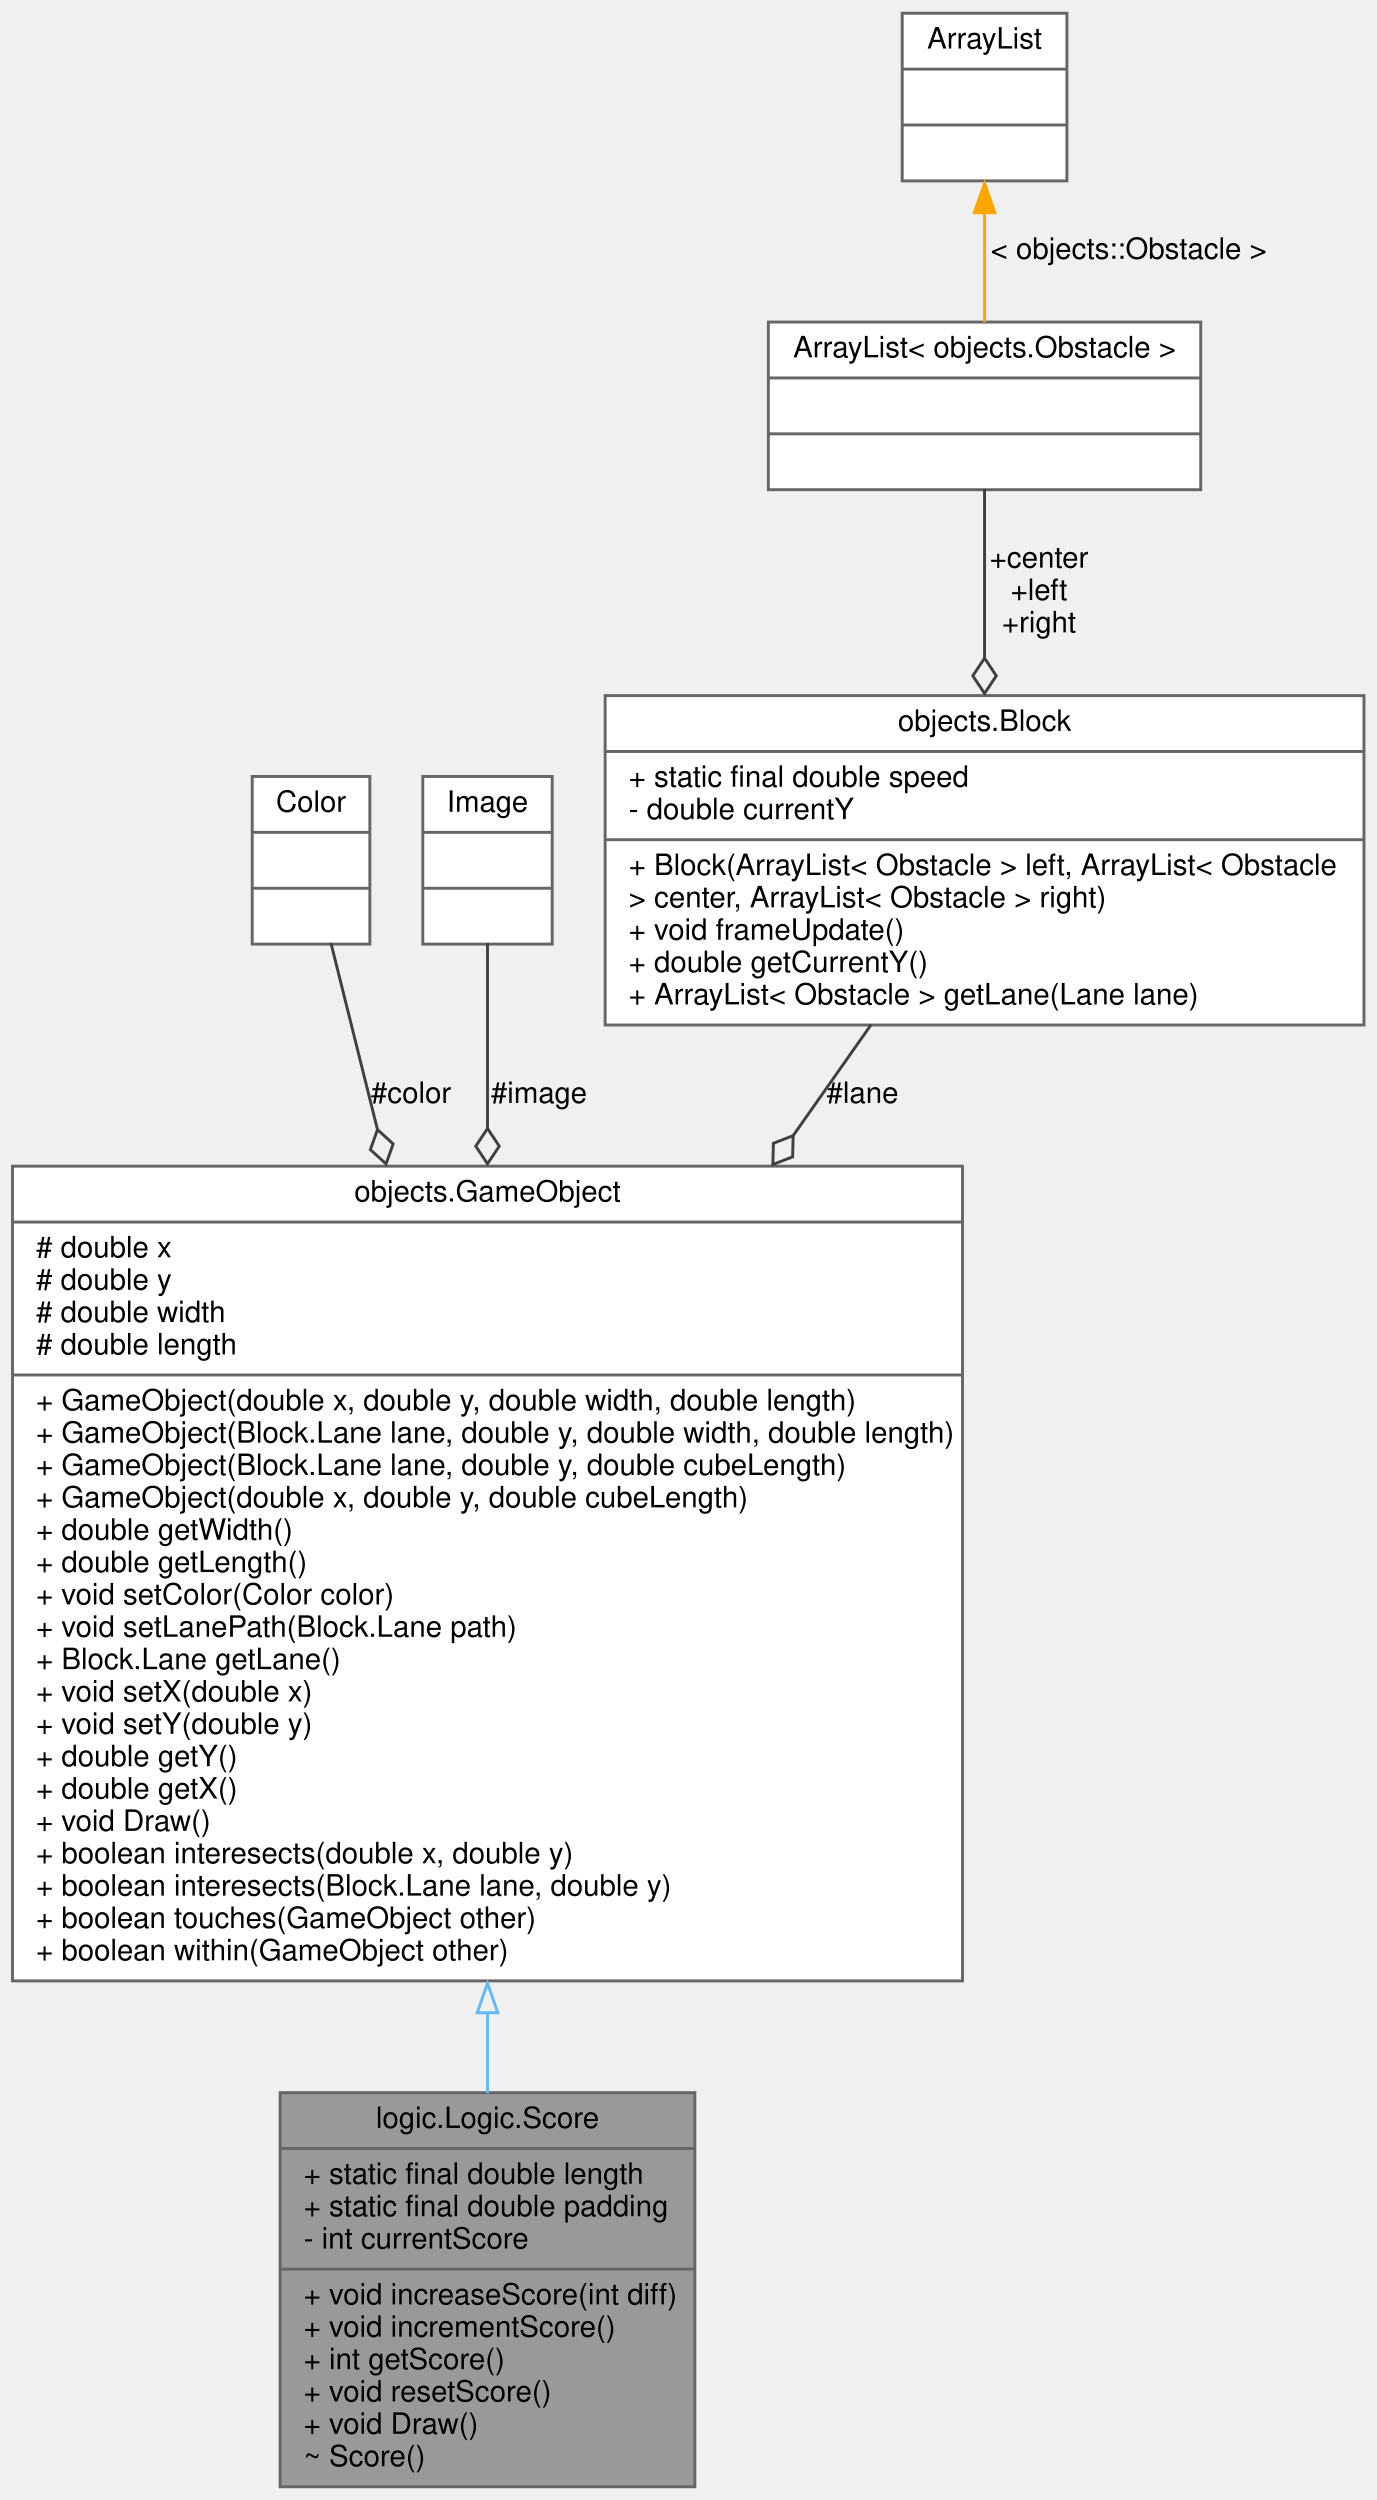
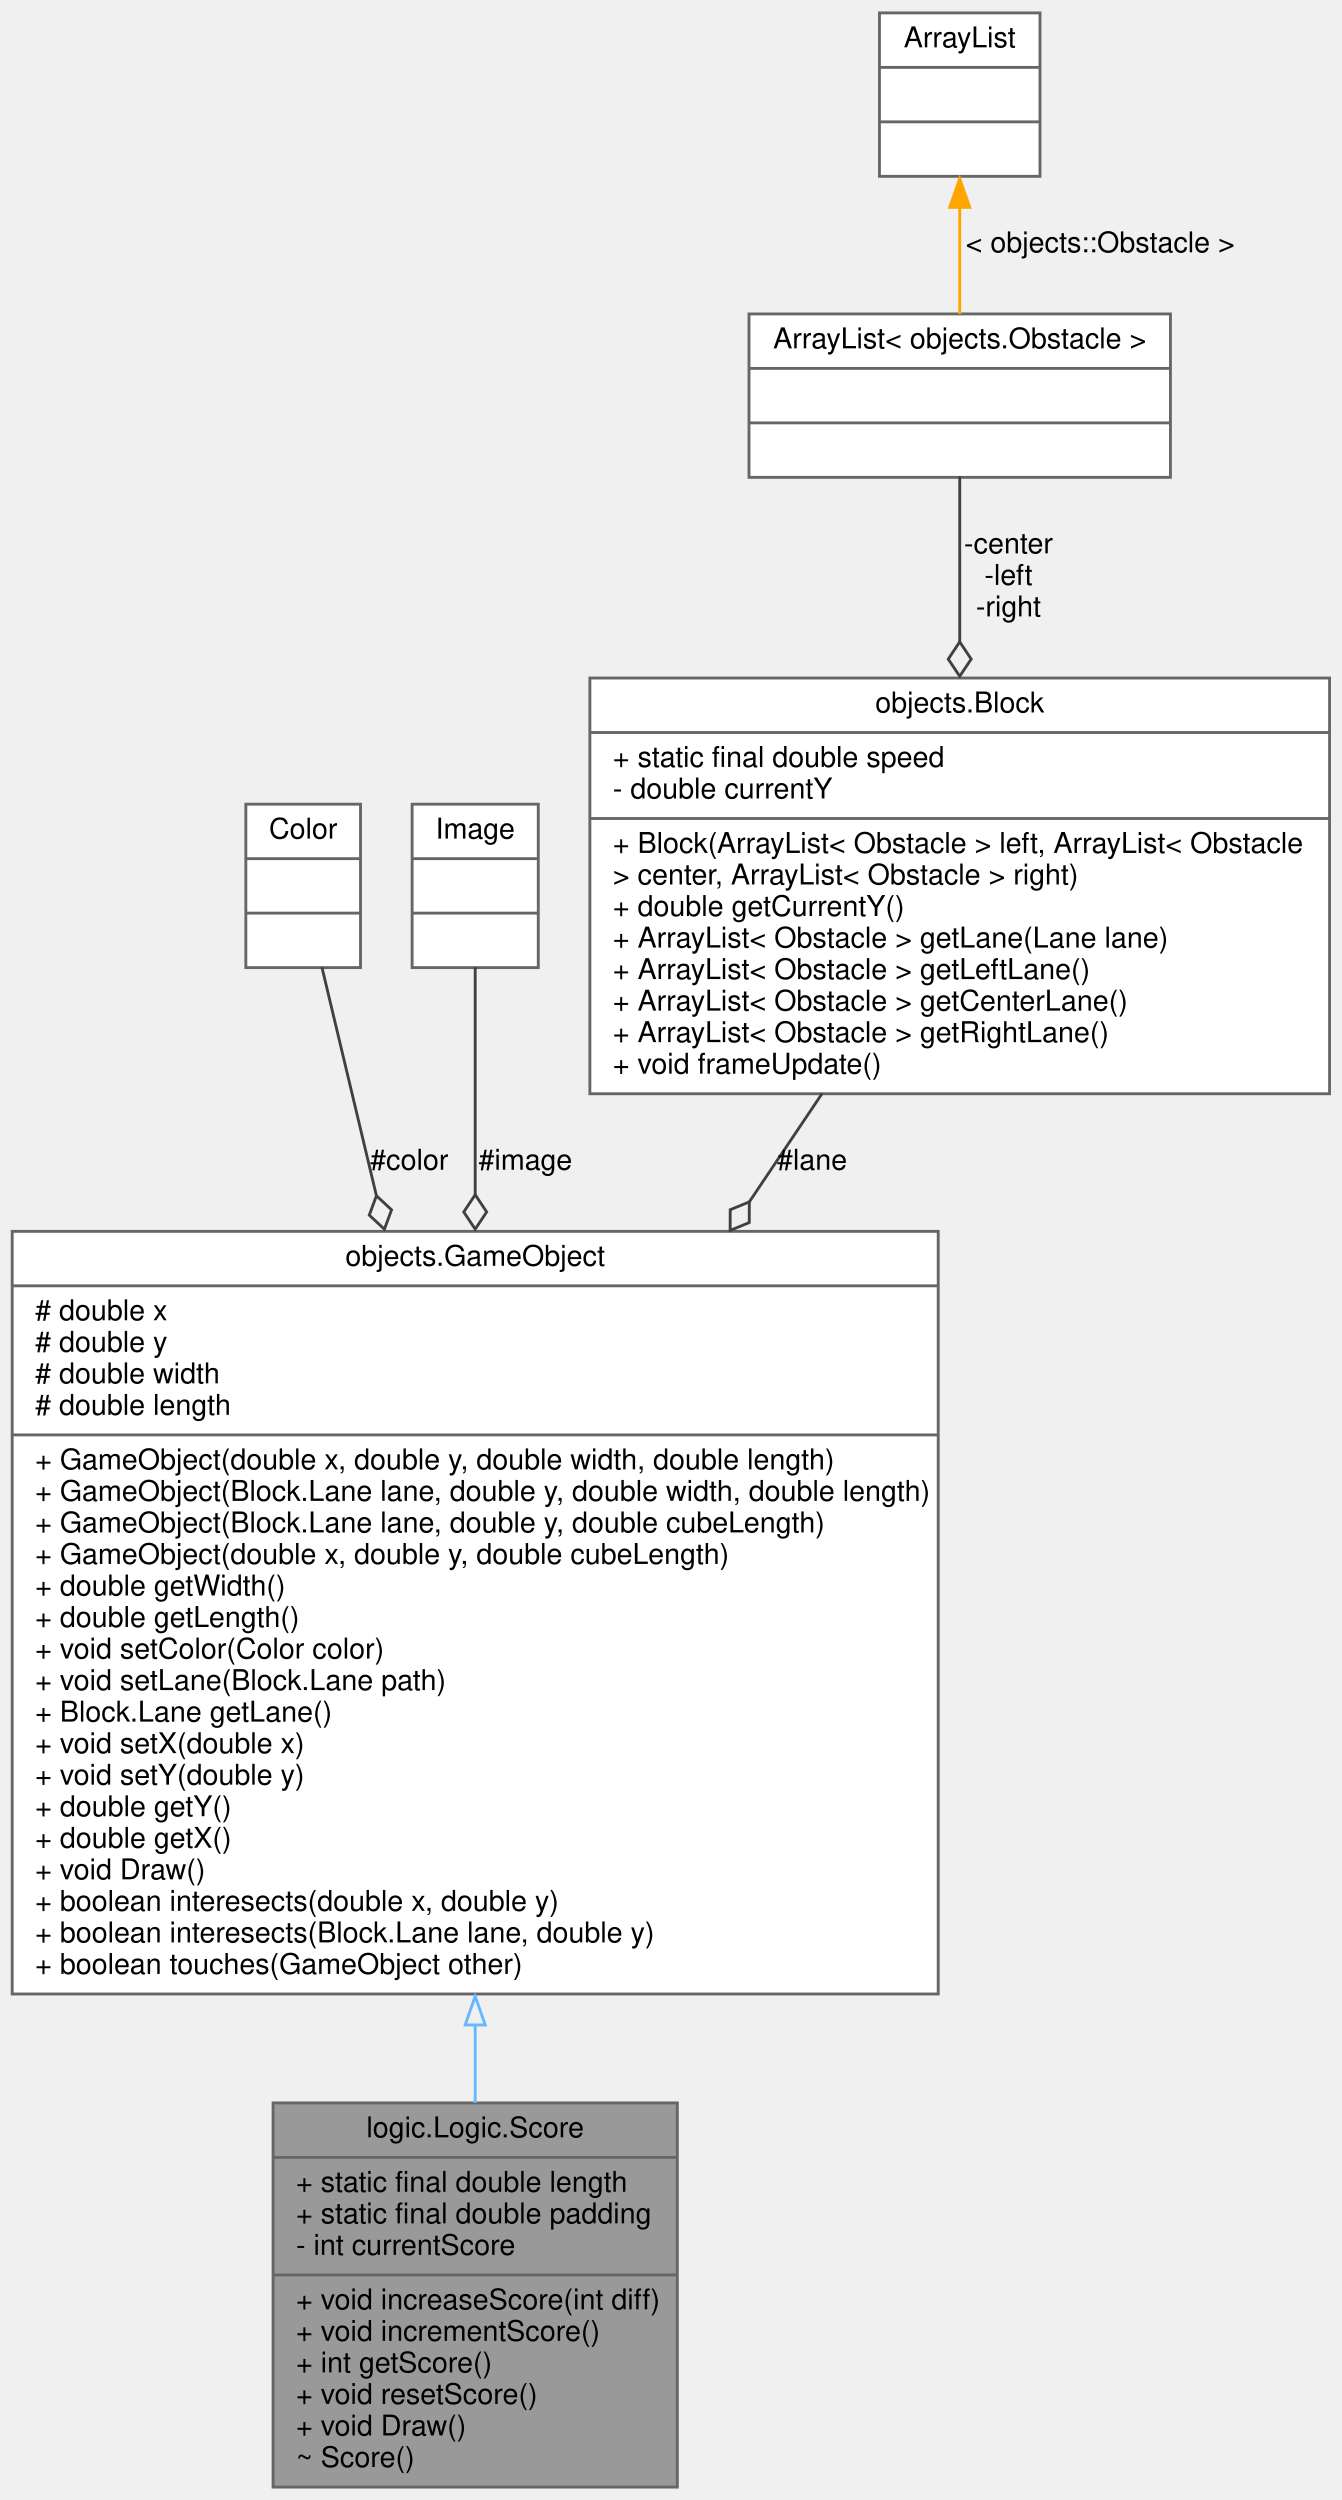
- <svg xmlns="http://www.w3.org/2000/svg" xmlns:xlink="http://www.w3.org/1999/xlink" width="468pt" height="850pt" viewBox="0.00 0.00 467.50 850.00">
-   <g id="graph0" class="graph" transform="scale(1 1) rotate(0) translate(4 846)">
+ <svg xmlns="http://www.w3.org/2000/svg" xmlns:xlink="http://www.w3.org/1999/xlink" width="468pt" height="872pt" viewBox="0.00 0.00 467.50 872.00">
+   <g id="graph0" class="graph" transform="scale(1 1) rotate(0) translate(4 868)">
    <g id="node1" class="node">
      <g id="a_node1">
        <a xlink:title=" ">
          <polygon fill="#999999" stroke="#666666" points="91,-0.5 91,-134.5 232,-134.5 232,-0.5 91,-0.5" />
          <text text-anchor="middle" x="161.5" y="-122.5" font-family="Helvetica,sans-Serif" font-size="10.00">logic.Logic.Score</text>
          <polyline fill="none" stroke="#666666" points="91,-115.5 232,-115.5" />
          <text text-anchor="start" x="99" y="-103.5" font-family="Helvetica,sans-Serif" font-size="10.00">+ static final double length</text>
          <text text-anchor="start" x="99" y="-92.5" font-family="Helvetica,sans-Serif" font-size="10.00">+ static final double padding</text>
          <text text-anchor="start" x="99" y="-81.5" font-family="Helvetica,sans-Serif" font-size="10.00">- int currentScore</text>
          <polyline fill="none" stroke="#666666" points="91,-74.5 232,-74.5" />
          <text text-anchor="start" x="99" y="-62.5" font-family="Helvetica,sans-Serif" font-size="10.00">+ void increaseScore(int diff)</text>
          <text text-anchor="start" x="99" y="-51.5" font-family="Helvetica,sans-Serif" font-size="10.00">+ void incrementScore()</text>
          <text text-anchor="start" x="99" y="-40.5" font-family="Helvetica,sans-Serif" font-size="10.00">+ int getScore()</text>
          <text text-anchor="start" x="99" y="-29.5" font-family="Helvetica,sans-Serif" font-size="10.00">+ void resetScore()</text>
          <text text-anchor="start" x="99" y="-18.5" font-family="Helvetica,sans-Serif" font-size="10.00">+ void Draw()</text>
          <text text-anchor="start" x="99" y="-7.5" font-family="Helvetica,sans-Serif" font-size="10.00">~ Score()</text>
        </a>
      </g>
    </g>
    <g id="node2" class="node">
      <g id="a_node2">
        <a xlink:href="classobjects_1_1GameObject.html" target="_top" xlink:title=" ">
-           <polygon fill="white" stroke="#666666" points="0,-172.5 0,-449.5 323,-449.5 323,-172.5 0,-172.5" />
-           <text text-anchor="middle" x="161.5" y="-437.5" font-family="Helvetica,sans-Serif" font-size="10.00">objects.GameObject</text>
-           <polyline fill="none" stroke="#666666" points="0,-430.5 323,-430.5" />
-           <text text-anchor="start" x="8" y="-418.5" font-family="Helvetica,sans-Serif" font-size="10.00"># double x</text>
-           <text text-anchor="start" x="8" y="-407.5" font-family="Helvetica,sans-Serif" font-size="10.00"># double y</text>
-           <text text-anchor="start" x="8" y="-396.5" font-family="Helvetica,sans-Serif" font-size="10.00"># double width</text>
-           <text text-anchor="start" x="8" y="-385.5" font-family="Helvetica,sans-Serif" font-size="10.00"># double length</text>
-           <polyline fill="none" stroke="#666666" points="0,-378.5 323,-378.5" />
-           <text text-anchor="start" x="8" y="-366.5" font-family="Helvetica,sans-Serif" font-size="10.00">+ GameObject(double x, double y, double width, double length)</text>
-           <text text-anchor="start" x="8" y="-355.5" font-family="Helvetica,sans-Serif" font-size="10.00">+ GameObject(Block.Lane lane, double y, double width, double length)</text>
-           <text text-anchor="start" x="8" y="-344.5" font-family="Helvetica,sans-Serif" font-size="10.00">+ GameObject(Block.Lane lane, double y, double cubeLength)</text>
-           <text text-anchor="start" x="8" y="-333.5" font-family="Helvetica,sans-Serif" font-size="10.00">+ GameObject(double x, double y, double cubeLength)</text>
-           <text text-anchor="start" x="8" y="-322.5" font-family="Helvetica,sans-Serif" font-size="10.00">+ double getWidth()</text>
-           <text text-anchor="start" x="8" y="-311.5" font-family="Helvetica,sans-Serif" font-size="10.00">+ double getLength()</text>
-           <text text-anchor="start" x="8" y="-300.5" font-family="Helvetica,sans-Serif" font-size="10.00">+ void setColor(Color color)</text>
-           <text text-anchor="start" x="8" y="-289.5" font-family="Helvetica,sans-Serif" font-size="10.00">+ void setLanePath(Block.Lane path)</text>
-           <text text-anchor="start" x="8" y="-278.5" font-family="Helvetica,sans-Serif" font-size="10.00">+ Block.Lane getLane()</text>
-           <text text-anchor="start" x="8" y="-267.5" font-family="Helvetica,sans-Serif" font-size="10.00">+ void setX(double x)</text>
-           <text text-anchor="start" x="8" y="-256.5" font-family="Helvetica,sans-Serif" font-size="10.00">+ void setY(double y)</text>
-           <text text-anchor="start" x="8" y="-245.5" font-family="Helvetica,sans-Serif" font-size="10.00">+ double getY()</text>
-           <text text-anchor="start" x="8" y="-234.5" font-family="Helvetica,sans-Serif" font-size="10.00">+ double getX()</text>
-           <text text-anchor="start" x="8" y="-223.5" font-family="Helvetica,sans-Serif" font-size="10.00">+ void Draw()</text>
-           <text text-anchor="start" x="8" y="-212.5" font-family="Helvetica,sans-Serif" font-size="10.00">+ boolean interesects(double x, double y)</text>
-           <text text-anchor="start" x="8" y="-201.5" font-family="Helvetica,sans-Serif" font-size="10.00">+ boolean interesects(Block.Lane lane, double y)</text>
-           <text text-anchor="start" x="8" y="-190.5" font-family="Helvetica,sans-Serif" font-size="10.00">+ boolean touches(GameObject other)</text>
-           <text text-anchor="start" x="8" y="-179.5" font-family="Helvetica,sans-Serif" font-size="10.00">+ boolean within(GameObject other)</text>
+           <polygon fill="white" stroke="#666666" points="0,-172.5 0,-438.5 323,-438.5 323,-172.5 0,-172.5" />
+           <text text-anchor="middle" x="161.5" y="-426.5" font-family="Helvetica,sans-Serif" font-size="10.00">objects.GameObject</text>
+           <polyline fill="none" stroke="#666666" points="0,-419.5 323,-419.5" />
+           <text text-anchor="start" x="8" y="-407.5" font-family="Helvetica,sans-Serif" font-size="10.00"># double x</text>
+           <text text-anchor="start" x="8" y="-396.5" font-family="Helvetica,sans-Serif" font-size="10.00"># double y</text>
+           <text text-anchor="start" x="8" y="-385.5" font-family="Helvetica,sans-Serif" font-size="10.00"># double width</text>
+           <text text-anchor="start" x="8" y="-374.5" font-family="Helvetica,sans-Serif" font-size="10.00"># double length</text>
+           <polyline fill="none" stroke="#666666" points="0,-367.5 323,-367.5" />
+           <text text-anchor="start" x="8" y="-355.5" font-family="Helvetica,sans-Serif" font-size="10.00">+ GameObject(double x, double y, double width, double length)</text>
+           <text text-anchor="start" x="8" y="-344.5" font-family="Helvetica,sans-Serif" font-size="10.00">+ GameObject(Block.Lane lane, double y, double width, double length)</text>
+           <text text-anchor="start" x="8" y="-333.5" font-family="Helvetica,sans-Serif" font-size="10.00">+ GameObject(Block.Lane lane, double y, double cubeLength)</text>
+           <text text-anchor="start" x="8" y="-322.5" font-family="Helvetica,sans-Serif" font-size="10.00">+ GameObject(double x, double y, double cubeLength)</text>
+           <text text-anchor="start" x="8" y="-311.5" font-family="Helvetica,sans-Serif" font-size="10.00">+ double getWidth()</text>
+           <text text-anchor="start" x="8" y="-300.5" font-family="Helvetica,sans-Serif" font-size="10.00">+ double getLength()</text>
+           <text text-anchor="start" x="8" y="-289.5" font-family="Helvetica,sans-Serif" font-size="10.00">+ void setColor(Color color)</text>
+           <text text-anchor="start" x="8" y="-278.5" font-family="Helvetica,sans-Serif" font-size="10.00">+ void setLane(Block.Lane path)</text>
+           <text text-anchor="start" x="8" y="-267.5" font-family="Helvetica,sans-Serif" font-size="10.00">+ Block.Lane getLane()</text>
+           <text text-anchor="start" x="8" y="-256.5" font-family="Helvetica,sans-Serif" font-size="10.00">+ void setX(double x)</text>
+           <text text-anchor="start" x="8" y="-245.5" font-family="Helvetica,sans-Serif" font-size="10.00">+ void setY(double y)</text>
+           <text text-anchor="start" x="8" y="-234.5" font-family="Helvetica,sans-Serif" font-size="10.00">+ double getY()</text>
+           <text text-anchor="start" x="8" y="-223.5" font-family="Helvetica,sans-Serif" font-size="10.00">+ double getX()</text>
+           <text text-anchor="start" x="8" y="-212.5" font-family="Helvetica,sans-Serif" font-size="10.00">+ void Draw()</text>
+           <text text-anchor="start" x="8" y="-201.5" font-family="Helvetica,sans-Serif" font-size="10.00">+ boolean interesects(double x, double y)</text>
+           <text text-anchor="start" x="8" y="-190.5" font-family="Helvetica,sans-Serif" font-size="10.00">+ boolean interesects(Block.Lane lane, double y)</text>
+           <text text-anchor="start" x="8" y="-179.5" font-family="Helvetica,sans-Serif" font-size="10.00">+ boolean touches(GameObject other)</text>
        </a>
      </g>
    </g>
    <g id="edge1" class="edge">
-       <path fill="none" stroke="#63b8ff" d="M161.5,-161.86C161.5,-152.36 161.5,-143.09 161.5,-134.32" />
-       <polygon fill="none" stroke="#63b8ff" points="158,-161.67 161.5,-171.67 165,-161.67 158,-161.67" />
+       <path fill="none" stroke="#63b8ff" d="M161.5,-161.94C161.5,-152.48 161.5,-143.24 161.5,-134.48" />
+       <polygon fill="none" stroke="#63b8ff" points="158,-161.7 161.5,-171.7 165,-161.7 158,-161.7" />
    </g>
    <g id="node3" class="node">
      <g id="a_node3">
        <a xlink:title=" ">
-           <polygon fill="white" stroke="#666666" points="81.5,-525 81.5,-582 121.5,-582 121.5,-525 81.5,-525" />
-           <text text-anchor="middle" x="101.5" y="-570" font-family="Helvetica,sans-Serif" font-size="10.00">Color</text>
-           <polyline fill="none" stroke="#666666" points="81.5,-563 121.5,-563" />
-           <text text-anchor="middle" x="101.5" y="-551" font-family="Helvetica,sans-Serif" font-size="10.00"> </text>
-           <polyline fill="none" stroke="#666666" points="81.5,-544 121.5,-544" />
-           <text text-anchor="middle" x="101.5" y="-532" font-family="Helvetica,sans-Serif" font-size="10.00"> </text>
+           <polygon fill="white" stroke="#666666" points="81.5,-530.5 81.5,-587.5 121.5,-587.5 121.5,-530.5 81.5,-530.5" />
+           <text text-anchor="middle" x="101.5" y="-575.5" font-family="Helvetica,sans-Serif" font-size="10.00">Color</text>
+           <polyline fill="none" stroke="#666666" points="81.5,-568.5 121.5,-568.5" />
+           <text text-anchor="middle" x="101.5" y="-556.5" font-family="Helvetica,sans-Serif" font-size="10.00"> </text>
+           <polyline fill="none" stroke="#666666" points="81.5,-549.5 121.5,-549.5" />
+           <text text-anchor="middle" x="101.5" y="-537.5" font-family="Helvetica,sans-Serif" font-size="10.00"> </text>
        </a>
      </g>
    </g>
    <g id="edge2" class="edge">
-       <path fill="none" stroke="#404040" d="M108.27,-525.38C112.4,-508.83 118.04,-486.21 124.11,-461.87" />
-       <polygon fill="none" stroke="#404040" points="124.1,-461.92 121.67,-455.13 127,-450.28 129.43,-457.06 124.1,-461.92" />
-       <text text-anchor="middle" x="135.5" y="-471" font-family="Helvetica,sans-Serif" font-size="10.00"> #color</text>
+       <path fill="none" stroke="#404040" d="M108.04,-530.61C112.83,-510.52 119.74,-481.54 127.02,-451.04" />
+       <polygon fill="none" stroke="#404040" points="127.05,-450.92 124.55,-444.16 129.83,-439.25 132.33,-446.01 127.05,-450.92" />
+       <text text-anchor="middle" x="138.5" y="-460" font-family="Helvetica,sans-Serif" font-size="10.00"> #color</text>
    </g>
    <g id="node4" class="node">
      <g id="a_node4">
        <a xlink:title=" ">
-           <polygon fill="white" stroke="#666666" points="139.5,-525 139.5,-582 183.5,-582 183.5,-525 139.5,-525" />
-           <text text-anchor="middle" x="161.5" y="-570" font-family="Helvetica,sans-Serif" font-size="10.00">Image</text>
-           <polyline fill="none" stroke="#666666" points="139.5,-563 183.5,-563" />
-           <text text-anchor="middle" x="161.5" y="-551" font-family="Helvetica,sans-Serif" font-size="10.00"> </text>
-           <polyline fill="none" stroke="#666666" points="139.5,-544 183.5,-544" />
-           <text text-anchor="middle" x="161.5" y="-532" font-family="Helvetica,sans-Serif" font-size="10.00"> </text>
+           <polygon fill="white" stroke="#666666" points="139.5,-530.5 139.5,-587.5 183.5,-587.5 183.5,-530.5 139.5,-530.5" />
+           <text text-anchor="middle" x="161.5" y="-575.5" font-family="Helvetica,sans-Serif" font-size="10.00">Image</text>
+           <polyline fill="none" stroke="#666666" points="139.5,-568.5 183.5,-568.5" />
+           <text text-anchor="middle" x="161.5" y="-556.5" font-family="Helvetica,sans-Serif" font-size="10.00"> </text>
+           <polyline fill="none" stroke="#666666" points="139.5,-549.5 183.5,-549.5" />
+           <text text-anchor="middle" x="161.5" y="-537.5" font-family="Helvetica,sans-Serif" font-size="10.00"> </text>
        </a>
      </g>
    </g>
    <g id="edge3" class="edge">
-       <path fill="none" stroke="#404040" d="M161.5,-525.38C161.5,-508.9 161.5,-486.42 161.5,-462.2" />
-       <polygon fill="none" stroke="#404040" points="161.5,-462.3 157.5,-456.3 161.5,-450.3 165.5,-456.3 161.5,-462.3" />
-       <text text-anchor="middle" x="179" y="-471" font-family="Helvetica,sans-Serif" font-size="10.00"> #image</text>
+       <path fill="none" stroke="#404040" d="M161.5,-530.61C161.5,-510.52 161.5,-481.54 161.5,-451.04" />
+       <polygon fill="none" stroke="#404040" points="161.5,-451.27 157.5,-445.27 161.5,-439.27 165.5,-445.27 161.5,-451.27" />
+       <text text-anchor="middle" x="179" y="-460" font-family="Helvetica,sans-Serif" font-size="10.00"> #image</text>
    </g>
    <g id="node5" class="node">
      <g id="a_node5">
        <a xlink:href="classobjects_1_1Block.html" target="_top" xlink:title=" ">
-           <polygon fill="white" stroke="#666666" points="201.5,-497.5 201.5,-609.5 459.5,-609.5 459.5,-497.5 201.5,-497.5" />
-           <text text-anchor="middle" x="330.5" y="-597.5" font-family="Helvetica,sans-Serif" font-size="10.00">objects.Block</text>
-           <polyline fill="none" stroke="#666666" points="201.5,-590.5 459.5,-590.5" />
-           <text text-anchor="start" x="209.5" y="-578.5" font-family="Helvetica,sans-Serif" font-size="10.00">+ static final double speed</text>
-           <text text-anchor="start" x="209.5" y="-567.5" font-family="Helvetica,sans-Serif" font-size="10.00">- double currentY</text>
-           <polyline fill="none" stroke="#666666" points="201.5,-560.5 459.5,-560.5" />
-           <text text-anchor="start" x="209.5" y="-548.5" font-family="Helvetica,sans-Serif" font-size="10.00">+ Block(ArrayList&lt; Obstacle &gt; left, ArrayList&lt; Obstacle</text>
-           <text text-anchor="start" x="209.5" y="-537.5" font-family="Helvetica,sans-Serif" font-size="10.00"> &gt; center, ArrayList&lt; Obstacle &gt; right)</text>
-           <text text-anchor="start" x="209.5" y="-526.5" font-family="Helvetica,sans-Serif" font-size="10.00">+ void frameUpdate()</text>
-           <text text-anchor="start" x="209.5" y="-515.5" font-family="Helvetica,sans-Serif" font-size="10.00">+ double getCurrentY()</text>
-           <text text-anchor="start" x="209.5" y="-504.5" font-family="Helvetica,sans-Serif" font-size="10.00">+ ArrayList&lt; Obstacle &gt; getLane(Lane lane)</text>
+           <polygon fill="white" stroke="#666666" points="201.5,-486.5 201.5,-631.5 459.5,-631.5 459.5,-486.5 201.5,-486.5" />
+           <text text-anchor="middle" x="330.5" y="-619.5" font-family="Helvetica,sans-Serif" font-size="10.00">objects.Block</text>
+           <polyline fill="none" stroke="#666666" points="201.5,-612.5 459.5,-612.5" />
+           <text text-anchor="start" x="209.5" y="-600.5" font-family="Helvetica,sans-Serif" font-size="10.00">+ static final double speed</text>
+           <text text-anchor="start" x="209.5" y="-589.5" font-family="Helvetica,sans-Serif" font-size="10.00">- double currentY</text>
+           <polyline fill="none" stroke="#666666" points="201.5,-582.5 459.5,-582.5" />
+           <text text-anchor="start" x="209.5" y="-570.5" font-family="Helvetica,sans-Serif" font-size="10.00">+ Block(ArrayList&lt; Obstacle &gt; left, ArrayList&lt; Obstacle</text>
+           <text text-anchor="start" x="209.5" y="-559.5" font-family="Helvetica,sans-Serif" font-size="10.00"> &gt; center, ArrayList&lt; Obstacle &gt; right)</text>
+           <text text-anchor="start" x="209.5" y="-548.5" font-family="Helvetica,sans-Serif" font-size="10.00">+ double getCurrentY()</text>
+           <text text-anchor="start" x="209.5" y="-537.5" font-family="Helvetica,sans-Serif" font-size="10.00">+ ArrayList&lt; Obstacle &gt; getLane(Lane lane)</text>
+           <text text-anchor="start" x="209.5" y="-526.5" font-family="Helvetica,sans-Serif" font-size="10.00">+ ArrayList&lt; Obstacle &gt; getLeftLane()</text>
+           <text text-anchor="start" x="209.5" y="-515.5" font-family="Helvetica,sans-Serif" font-size="10.00">+ ArrayList&lt; Obstacle &gt; getCenterLane()</text>
+           <text text-anchor="start" x="209.5" y="-504.5" font-family="Helvetica,sans-Serif" font-size="10.00">+ ArrayList&lt; Obstacle &gt; getRightLane()</text>
+           <text text-anchor="start" x="209.5" y="-493.5" font-family="Helvetica,sans-Serif" font-size="10.00">+ void frameUpdate()</text>
        </a>
      </g>
    </g>
    <g id="edge4" class="edge">
-       <path fill="none" stroke="#404040" d="M291.94,-497.63C283.71,-485.92 274.65,-473.02 265.25,-459.64" />
-       <polygon fill="none" stroke="#404040" points="265.42,-459.89 258.7,-457.28 258.52,-450.07 265.24,-452.68 265.42,-459.89" />
-       <text text-anchor="middle" x="289" y="-471" font-family="Helvetica,sans-Serif" font-size="10.00"> #lane</text>
+       <path fill="none" stroke="#404040" d="M282.52,-486.6C274.44,-474.57 265.8,-461.72 257,-448.62" />
+       <polygon fill="none" stroke="#404040" points="257.11,-448.79 250.45,-446.04 250.42,-438.83 257.09,-441.58 257.11,-448.79" />
+       <text text-anchor="middle" x="279" y="-460" font-family="Helvetica,sans-Serif" font-size="10.00"> #lane</text>
    </g>
    <g id="node6" class="node">
      <g id="a_node6">
        <a xlink:title=" ">
-           <polygon fill="white" stroke="#666666" points="257,-679.5 257,-736.5 404,-736.5 404,-679.5 257,-679.5" />
-           <text text-anchor="middle" x="330.5" y="-724.5" font-family="Helvetica,sans-Serif" font-size="10.00">ArrayList&lt; objects.Obstacle &gt;</text>
-           <polyline fill="none" stroke="#666666" points="257,-717.5 404,-717.5" />
-           <text text-anchor="middle" x="330.5" y="-705.5" font-family="Helvetica,sans-Serif" font-size="10.00"> </text>
-           <polyline fill="none" stroke="#666666" points="257,-698.5 404,-698.5" />
-           <text text-anchor="middle" x="330.5" y="-686.5" font-family="Helvetica,sans-Serif" font-size="10.00"> </text>
+           <polygon fill="white" stroke="#666666" points="257,-701.5 257,-758.5 404,-758.5 404,-701.5 257,-701.5" />
+           <text text-anchor="middle" x="330.5" y="-746.5" font-family="Helvetica,sans-Serif" font-size="10.00">ArrayList&lt; objects.Obstacle &gt;</text>
+           <polyline fill="none" stroke="#666666" points="257,-739.5 404,-739.5" />
+           <text text-anchor="middle" x="330.5" y="-727.5" font-family="Helvetica,sans-Serif" font-size="10.00"> </text>
+           <polyline fill="none" stroke="#666666" points="257,-720.5 404,-720.5" />
+           <text text-anchor="middle" x="330.5" y="-708.5" font-family="Helvetica,sans-Serif" font-size="10.00"> </text>
        </a>
      </g>
    </g>
    <g id="edge5" class="edge">
-       <path fill="none" stroke="#404040" d="M330.5,-679.74C330.5,-663.64 330.5,-642.48 330.5,-622.16" />
-       <polygon fill="none" stroke="#404040" points="330.5,-622.22 326.5,-616.22 330.5,-610.22 334.5,-616.22 330.5,-622.22" />
-       <text text-anchor="middle" x="349" y="-653" font-family="Helvetica,sans-Serif" font-size="10.00"> +center</text>
-       <text text-anchor="middle" x="349" y="-642" font-family="Helvetica,sans-Serif" font-size="10.00">+left</text>
-       <text text-anchor="middle" x="349" y="-631" font-family="Helvetica,sans-Serif" font-size="10.00">+right</text>
+       <path fill="none" stroke="#404040" d="M330.5,-701.85C330.5,-686.01 330.5,-665.08 330.5,-644.17" />
+       <polygon fill="none" stroke="#404040" points="330.5,-644.11 326.5,-638.11 330.5,-632.11 334.5,-638.11 330.5,-644.11" />
+       <text text-anchor="middle" x="347.5" y="-675" font-family="Helvetica,sans-Serif" font-size="10.00"> -center</text>
+       <text text-anchor="middle" x="347.5" y="-664" font-family="Helvetica,sans-Serif" font-size="10.00">-left</text>
+       <text text-anchor="middle" x="347.5" y="-653" font-family="Helvetica,sans-Serif" font-size="10.00">-right</text>
    </g>
    <g id="node7" class="node">
      <g id="a_node7">
        <a xlink:title=" ">
-           <polygon fill="white" stroke="#666666" points="302.5,-784.5 302.5,-841.5 358.5,-841.5 358.5,-784.5 302.5,-784.5" />
-           <text text-anchor="middle" x="330.5" y="-829.5" font-family="Helvetica,sans-Serif" font-size="10.00">ArrayList</text>
-           <polyline fill="none" stroke="#666666" points="302.5,-822.5 358.5,-822.5" />
-           <text text-anchor="middle" x="330.5" y="-810.5" font-family="Helvetica,sans-Serif" font-size="10.00"> </text>
-           <polyline fill="none" stroke="#666666" points="302.5,-803.5 358.5,-803.5" />
-           <text text-anchor="middle" x="330.5" y="-791.5" font-family="Helvetica,sans-Serif" font-size="10.00"> </text>
+           <polygon fill="white" stroke="#666666" points="302.5,-806.5 302.5,-863.5 358.5,-863.5 358.5,-806.5 302.5,-806.5" />
+           <text text-anchor="middle" x="330.5" y="-851.5" font-family="Helvetica,sans-Serif" font-size="10.00">ArrayList</text>
+           <polyline fill="none" stroke="#666666" points="302.5,-844.5 358.5,-844.5" />
+           <text text-anchor="middle" x="330.5" y="-832.5" font-family="Helvetica,sans-Serif" font-size="10.00"> </text>
+           <polyline fill="none" stroke="#666666" points="302.5,-825.5 358.5,-825.5" />
+           <text text-anchor="middle" x="330.5" y="-813.5" font-family="Helvetica,sans-Serif" font-size="10.00"> </text>
        </a>
      </g>
    </g>
    <g id="edge6" class="edge">
-       <path fill="none" stroke="orange" d="M330.5,-773.71C330.5,-761.34 330.5,-747.88 330.5,-736.46" />
-       <polygon fill="orange" stroke="orange" points="327,-773.67 330.5,-783.67 334,-773.67 327,-773.67" />
-       <text text-anchor="middle" x="379.5" y="-758" font-family="Helvetica,sans-Serif" font-size="10.00"> &lt; objects::Obstacle &gt;</text>
+       <path fill="none" stroke="orange" d="M330.5,-795.71C330.5,-783.34 330.5,-769.88 330.5,-758.46" />
+       <polygon fill="orange" stroke="orange" points="327,-795.67 330.5,-805.67 334,-795.67 327,-795.67" />
+       <text text-anchor="middle" x="379.5" y="-780" font-family="Helvetica,sans-Serif" font-size="10.00"> &lt; objects::Obstacle &gt;</text>
    </g>
  </g>
</svg>
